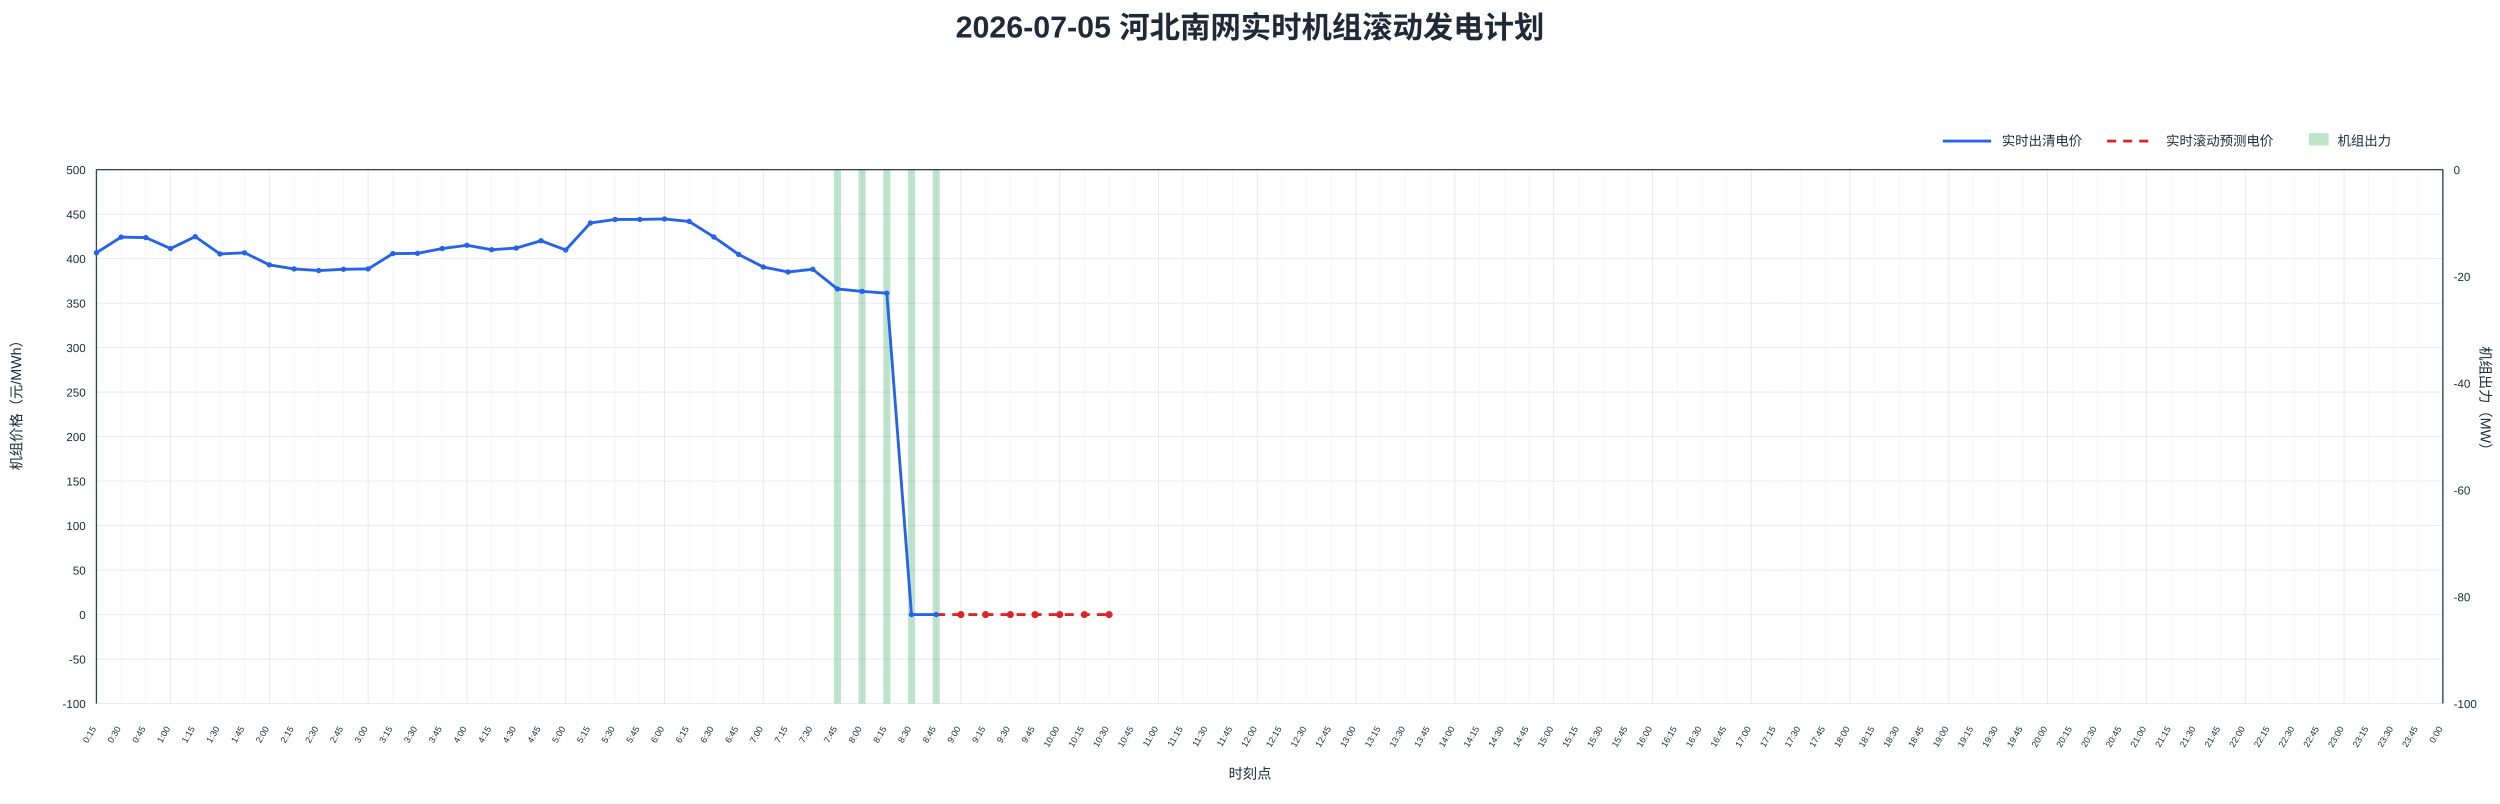
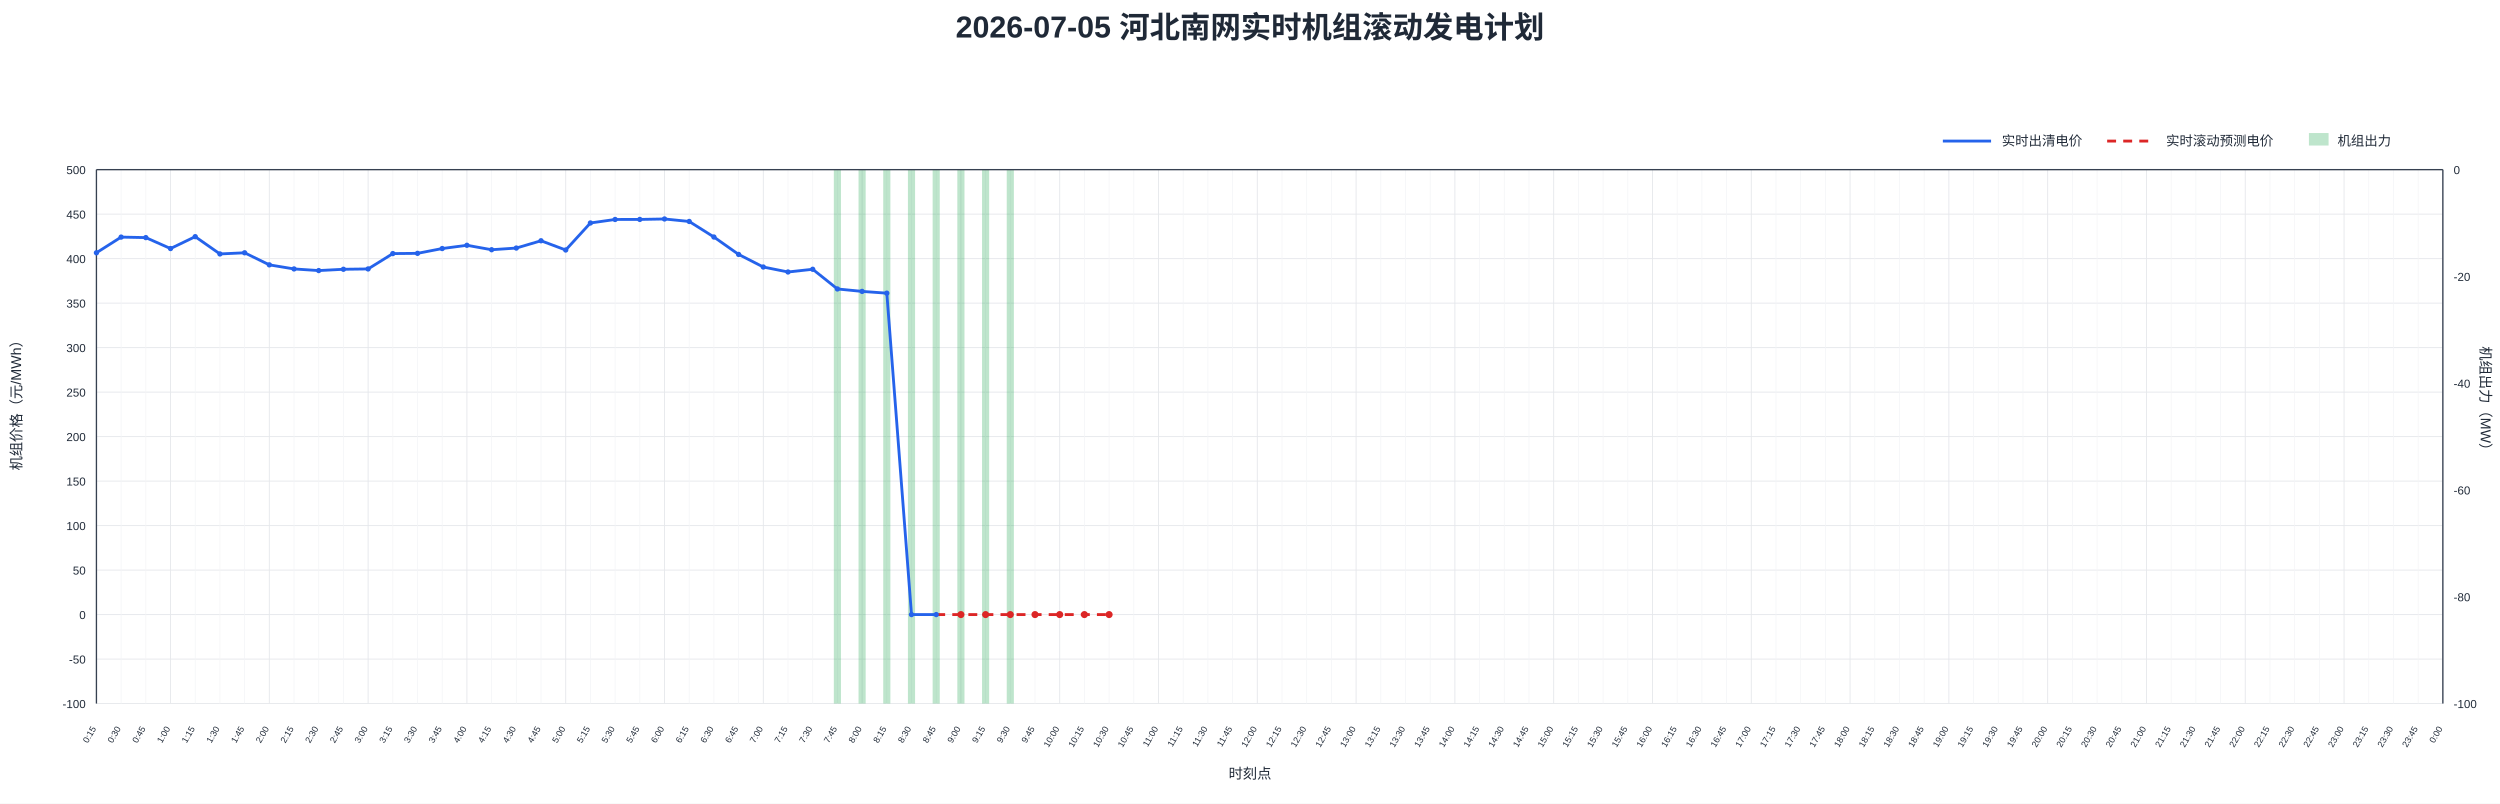
<svg xmlns="http://www.w3.org/2000/svg" width="2800" height="900" viewBox="0 0 2800 900" data-plot-left="108" data-plot-right="2736" data-plot-top="190" data-plot-bottom="788">
  <style>
text{font-family:'Microsoft YaHei','SimHei',Arial,sans-serif;fill:#1f2937}
.axis{stroke:#374151;stroke-width:1.5}
.grid{stroke:#e5e7eb;stroke-width:1}
.minor{stroke:#f3f4f6;stroke-width:0.8}
.actual{fill:none;stroke:#2563eb;stroke-width:3.2}
.forecast{fill:none;stroke:#dc2626;stroke-width:3.2;stroke-dasharray:10 8}
.bar{fill:#16a34a;fill-opacity:0.28}
.hover-zone{fill:#ffffff;fill-opacity:0;cursor:crosshair}
.hover-line{stroke:#111827;stroke-width:1.4;stroke-dasharray:6 5;opacity:0}
.tooltip{opacity:0;pointer-events:none}
.tooltip-bg{fill:#111827;fill-opacity:.72;stroke:#ffffff;stroke-width:1.2}
.tooltip text{fill:#ffffff;font-size:15px}
</style>
  <rect width="100%" height="100%" fill="#ffffff" />
  <text x="1400.0" y="42" text-anchor="middle" font-size="34" font-weight="700">2026-07-05 河北南网实时机组滚动发电计划</text>
  <text x="2748" y="793.00" text-anchor="start" font-size="13" fill="#166534">-100</text>
  <text x="2748" y="673.40" text-anchor="start" font-size="13" fill="#166534">-80</text>
  <text x="2748" y="553.80" text-anchor="start" font-size="13" fill="#166534">-60</text>
  <text x="2748" y="434.20" text-anchor="start" font-size="13" fill="#166534">-40</text>
  <text x="2748" y="314.60" text-anchor="start" font-size="13" fill="#166534">-20</text>
  <text x="2748" y="195.00" text-anchor="start" font-size="13" fill="#166534">0</text>
  <line class="grid" x1="108" y1="788.00" x2="2736" y2="788.00" />
  <text x="96" y="793.00" text-anchor="end" font-size="13">-100</text>
  <line class="grid" x1="108" y1="738.17" x2="2736" y2="738.17" />
  <text x="96" y="743.17" text-anchor="end" font-size="13">-50</text>
  <line class="grid" x1="108" y1="688.33" x2="2736" y2="688.33" />
  <text x="96" y="693.33" text-anchor="end" font-size="13">0</text>
  <line class="grid" x1="108" y1="638.50" x2="2736" y2="638.50" />
  <text x="96" y="643.50" text-anchor="end" font-size="13">50</text>
  <line class="grid" x1="108" y1="588.67" x2="2736" y2="588.67" />
  <text x="96" y="593.67" text-anchor="end" font-size="13">100</text>
  <line class="grid" x1="108" y1="538.83" x2="2736" y2="538.83" />
  <text x="96" y="543.83" text-anchor="end" font-size="13">150</text>
  <line class="grid" x1="108" y1="489.00" x2="2736" y2="489.00" />
  <text x="96" y="494.00" text-anchor="end" font-size="13">200</text>
  <line class="grid" x1="108" y1="439.17" x2="2736" y2="439.17" />
  <text x="96" y="444.17" text-anchor="end" font-size="13">250</text>
  <line class="grid" x1="108" y1="389.33" x2="2736" y2="389.33" />
  <text x="96" y="394.33" text-anchor="end" font-size="13">300</text>
  <line class="grid" x1="108" y1="339.50" x2="2736" y2="339.50" />
  <text x="96" y="344.50" text-anchor="end" font-size="13">350</text>
  <line class="grid" x1="108" y1="289.67" x2="2736" y2="289.67" />
  <text x="96" y="294.67" text-anchor="end" font-size="13">400</text>
  <line class="grid" x1="108" y1="239.83" x2="2736" y2="239.83" />
  <text x="96" y="244.83" text-anchor="end" font-size="13">450</text>
  <line class="grid" x1="108" y1="190.00" x2="2736" y2="190.00" />
  <text x="96" y="195.00" text-anchor="end" font-size="13">500</text>
  <line class="grid minor" x1="108.00" y1="190" x2="108.00" y2="788" />
  <text x="108.00" y="816" text-anchor="end" font-size="10" transform="rotate(-60 108.00 816)">0:15</text>
  <line class="grid minor" x1="135.66" y1="190" x2="135.66" y2="788" />
  <text x="135.66" y="816" text-anchor="end" font-size="10" transform="rotate(-60 135.66 816)">0:30</text>
  <line class="grid minor" x1="163.33" y1="190" x2="163.33" y2="788" />
  <text x="163.33" y="816" text-anchor="end" font-size="10" transform="rotate(-60 163.33 816)">0:45</text>
  <line class="grid" x1="190.99" y1="190" x2="190.99" y2="788" />
  <text x="190.99" y="816" text-anchor="end" font-size="10" transform="rotate(-60 190.99 816)">1:00</text>
  <line class="grid minor" x1="218.65" y1="190" x2="218.65" y2="788" />
  <text x="218.65" y="816" text-anchor="end" font-size="10" transform="rotate(-60 218.65 816)">1:15</text>
  <line class="grid minor" x1="246.32" y1="190" x2="246.32" y2="788" />
  <text x="246.32" y="816" text-anchor="end" font-size="10" transform="rotate(-60 246.32 816)">1:30</text>
  <line class="grid minor" x1="273.98" y1="190" x2="273.98" y2="788" />
  <text x="273.98" y="816" text-anchor="end" font-size="10" transform="rotate(-60 273.98 816)">1:45</text>
  <line class="grid" x1="301.64" y1="190" x2="301.64" y2="788" />
  <text x="301.64" y="816" text-anchor="end" font-size="10" transform="rotate(-60 301.64 816)">2:00</text>
  <line class="grid minor" x1="329.31" y1="190" x2="329.31" y2="788" />
  <text x="329.31" y="816" text-anchor="end" font-size="10" transform="rotate(-60 329.31 816)">2:15</text>
  <line class="grid minor" x1="356.97" y1="190" x2="356.97" y2="788" />
  <text x="356.97" y="816" text-anchor="end" font-size="10" transform="rotate(-60 356.97 816)">2:30</text>
  <line class="grid minor" x1="384.63" y1="190" x2="384.63" y2="788" />
  <text x="384.63" y="816" text-anchor="end" font-size="10" transform="rotate(-60 384.63 816)">2:45</text>
  <line class="grid" x1="412.29" y1="190" x2="412.29" y2="788" />
  <text x="412.29" y="816" text-anchor="end" font-size="10" transform="rotate(-60 412.29 816)">3:00</text>
  <line class="grid minor" x1="439.96" y1="190" x2="439.96" y2="788" />
  <text x="439.96" y="816" text-anchor="end" font-size="10" transform="rotate(-60 439.96 816)">3:15</text>
  <line class="grid minor" x1="467.62" y1="190" x2="467.62" y2="788" />
  <text x="467.62" y="816" text-anchor="end" font-size="10" transform="rotate(-60 467.62 816)">3:30</text>
  <line class="grid minor" x1="495.28" y1="190" x2="495.28" y2="788" />
  <text x="495.28" y="816" text-anchor="end" font-size="10" transform="rotate(-60 495.28 816)">3:45</text>
  <line class="grid" x1="522.95" y1="190" x2="522.95" y2="788" />
  <text x="522.95" y="816" text-anchor="end" font-size="10" transform="rotate(-60 522.95 816)">4:00</text>
  <line class="grid minor" x1="550.61" y1="190" x2="550.61" y2="788" />
  <text x="550.61" y="816" text-anchor="end" font-size="10" transform="rotate(-60 550.61 816)">4:15</text>
  <line class="grid minor" x1="578.27" y1="190" x2="578.27" y2="788" />
  <text x="578.27" y="816" text-anchor="end" font-size="10" transform="rotate(-60 578.27 816)">4:30</text>
  <line class="grid minor" x1="605.94" y1="190" x2="605.94" y2="788" />
  <text x="605.94" y="816" text-anchor="end" font-size="10" transform="rotate(-60 605.94 816)">4:45</text>
  <line class="grid" x1="633.60" y1="190" x2="633.60" y2="788" />
  <text x="633.60" y="816" text-anchor="end" font-size="10" transform="rotate(-60 633.60 816)">5:00</text>
  <line class="grid minor" x1="661.26" y1="190" x2="661.26" y2="788" />
  <text x="661.26" y="816" text-anchor="end" font-size="10" transform="rotate(-60 661.26 816)">5:15</text>
  <line class="grid minor" x1="688.93" y1="190" x2="688.93" y2="788" />
  <text x="688.93" y="816" text-anchor="end" font-size="10" transform="rotate(-60 688.93 816)">5:30</text>
  <line class="grid minor" x1="716.59" y1="190" x2="716.59" y2="788" />
  <text x="716.59" y="816" text-anchor="end" font-size="10" transform="rotate(-60 716.59 816)">5:45</text>
  <line class="grid" x1="744.25" y1="190" x2="744.25" y2="788" />
  <text x="744.25" y="816" text-anchor="end" font-size="10" transform="rotate(-60 744.25 816)">6:00</text>
  <line class="grid minor" x1="771.92" y1="190" x2="771.92" y2="788" />
  <text x="771.92" y="816" text-anchor="end" font-size="10" transform="rotate(-60 771.92 816)">6:15</text>
  <line class="grid minor" x1="799.58" y1="190" x2="799.58" y2="788" />
  <text x="799.58" y="816" text-anchor="end" font-size="10" transform="rotate(-60 799.58 816)">6:30</text>
  <line class="grid minor" x1="827.24" y1="190" x2="827.24" y2="788" />
  <text x="827.24" y="816" text-anchor="end" font-size="10" transform="rotate(-60 827.24 816)">6:45</text>
  <line class="grid" x1="854.91" y1="190" x2="854.91" y2="788" />
  <text x="854.91" y="816" text-anchor="end" font-size="10" transform="rotate(-60 854.91 816)">7:00</text>
  <line class="grid minor" x1="882.57" y1="190" x2="882.57" y2="788" />
  <text x="882.57" y="816" text-anchor="end" font-size="10" transform="rotate(-60 882.57 816)">7:15</text>
  <line class="grid minor" x1="910.23" y1="190" x2="910.23" y2="788" />
  <text x="910.23" y="816" text-anchor="end" font-size="10" transform="rotate(-60 910.23 816)">7:30</text>
  <line class="grid minor" x1="937.89" y1="190" x2="937.89" y2="788" />
  <text x="937.89" y="816" text-anchor="end" font-size="10" transform="rotate(-60 937.89 816)">7:45</text>
  <line class="grid" x1="965.56" y1="190" x2="965.56" y2="788" />
  <text x="965.56" y="816" text-anchor="end" font-size="10" transform="rotate(-60 965.56 816)">8:00</text>
  <line class="grid minor" x1="993.22" y1="190" x2="993.22" y2="788" />
  <text x="993.22" y="816" text-anchor="end" font-size="10" transform="rotate(-60 993.22 816)">8:15</text>
  <line class="grid minor" x1="1020.88" y1="190" x2="1020.88" y2="788" />
  <text x="1020.88" y="816" text-anchor="end" font-size="10" transform="rotate(-60 1020.88 816)">8:30</text>
  <line class="grid minor" x1="1048.55" y1="190" x2="1048.55" y2="788" />
  <text x="1048.55" y="816" text-anchor="end" font-size="10" transform="rotate(-60 1048.55 816)">8:45</text>
  <line class="grid" x1="1076.21" y1="190" x2="1076.21" y2="788" />
  <text x="1076.21" y="816" text-anchor="end" font-size="10" transform="rotate(-60 1076.21 816)">9:00</text>
  <line class="grid minor" x1="1103.87" y1="190" x2="1103.87" y2="788" />
  <text x="1103.87" y="816" text-anchor="end" font-size="10" transform="rotate(-60 1103.87 816)">9:15</text>
  <line class="grid minor" x1="1131.54" y1="190" x2="1131.54" y2="788" />
  <text x="1131.54" y="816" text-anchor="end" font-size="10" transform="rotate(-60 1131.54 816)">9:30</text>
  <line class="grid minor" x1="1159.20" y1="190" x2="1159.20" y2="788" />
  <text x="1159.20" y="816" text-anchor="end" font-size="10" transform="rotate(-60 1159.20 816)">9:45</text>
  <line class="grid" x1="1186.86" y1="190" x2="1186.86" y2="788" />
  <text x="1186.86" y="816" text-anchor="end" font-size="10" transform="rotate(-60 1186.86 816)">10:00</text>
  <line class="grid minor" x1="1214.53" y1="190" x2="1214.53" y2="788" />
  <text x="1214.53" y="816" text-anchor="end" font-size="10" transform="rotate(-60 1214.53 816)">10:15</text>
  <line class="grid minor" x1="1242.19" y1="190" x2="1242.19" y2="788" />
  <text x="1242.19" y="816" text-anchor="end" font-size="10" transform="rotate(-60 1242.19 816)">10:30</text>
  <line class="grid minor" x1="1269.85" y1="190" x2="1269.85" y2="788" />
  <text x="1269.85" y="816" text-anchor="end" font-size="10" transform="rotate(-60 1269.85 816)">10:45</text>
  <line class="grid" x1="1297.52" y1="190" x2="1297.52" y2="788" />
  <text x="1297.52" y="816" text-anchor="end" font-size="10" transform="rotate(-60 1297.52 816)">11:00</text>
  <line class="grid minor" x1="1325.18" y1="190" x2="1325.18" y2="788" />
  <text x="1325.18" y="816" text-anchor="end" font-size="10" transform="rotate(-60 1325.18 816)">11:15</text>
  <line class="grid minor" x1="1352.84" y1="190" x2="1352.84" y2="788" />
  <text x="1352.84" y="816" text-anchor="end" font-size="10" transform="rotate(-60 1352.84 816)">11:30</text>
  <line class="grid minor" x1="1380.51" y1="190" x2="1380.51" y2="788" />
  <text x="1380.51" y="816" text-anchor="end" font-size="10" transform="rotate(-60 1380.51 816)">11:45</text>
  <line class="grid" x1="1408.17" y1="190" x2="1408.17" y2="788" />
  <text x="1408.17" y="816" text-anchor="end" font-size="10" transform="rotate(-60 1408.17 816)">12:00</text>
  <line class="grid minor" x1="1435.83" y1="190" x2="1435.83" y2="788" />
  <text x="1435.83" y="816" text-anchor="end" font-size="10" transform="rotate(-60 1435.83 816)">12:15</text>
  <line class="grid minor" x1="1463.49" y1="190" x2="1463.49" y2="788" />
  <text x="1463.49" y="816" text-anchor="end" font-size="10" transform="rotate(-60 1463.49 816)">12:30</text>
  <line class="grid minor" x1="1491.16" y1="190" x2="1491.16" y2="788" />
  <text x="1491.16" y="816" text-anchor="end" font-size="10" transform="rotate(-60 1491.16 816)">12:45</text>
  <line class="grid" x1="1518.82" y1="190" x2="1518.82" y2="788" />
  <text x="1518.82" y="816" text-anchor="end" font-size="10" transform="rotate(-60 1518.82 816)">13:00</text>
  <line class="grid minor" x1="1546.48" y1="190" x2="1546.48" y2="788" />
  <text x="1546.48" y="816" text-anchor="end" font-size="10" transform="rotate(-60 1546.48 816)">13:15</text>
  <line class="grid minor" x1="1574.15" y1="190" x2="1574.15" y2="788" />
  <text x="1574.15" y="816" text-anchor="end" font-size="10" transform="rotate(-60 1574.15 816)">13:30</text>
  <line class="grid minor" x1="1601.81" y1="190" x2="1601.81" y2="788" />
  <text x="1601.81" y="816" text-anchor="end" font-size="10" transform="rotate(-60 1601.81 816)">13:45</text>
  <line class="grid" x1="1629.47" y1="190" x2="1629.47" y2="788" />
  <text x="1629.47" y="816" text-anchor="end" font-size="10" transform="rotate(-60 1629.47 816)">14:00</text>
  <line class="grid minor" x1="1657.14" y1="190" x2="1657.14" y2="788" />
  <text x="1657.14" y="816" text-anchor="end" font-size="10" transform="rotate(-60 1657.14 816)">14:15</text>
  <line class="grid minor" x1="1684.80" y1="190" x2="1684.80" y2="788" />
  <text x="1684.80" y="816" text-anchor="end" font-size="10" transform="rotate(-60 1684.80 816)">14:30</text>
  <line class="grid minor" x1="1712.46" y1="190" x2="1712.46" y2="788" />
  <text x="1712.46" y="816" text-anchor="end" font-size="10" transform="rotate(-60 1712.46 816)">14:45</text>
  <line class="grid" x1="1740.13" y1="190" x2="1740.13" y2="788" />
  <text x="1740.13" y="816" text-anchor="end" font-size="10" transform="rotate(-60 1740.13 816)">15:00</text>
  <line class="grid minor" x1="1767.79" y1="190" x2="1767.79" y2="788" />
  <text x="1767.79" y="816" text-anchor="end" font-size="10" transform="rotate(-60 1767.79 816)">15:15</text>
  <line class="grid minor" x1="1795.45" y1="190" x2="1795.45" y2="788" />
  <text x="1795.45" y="816" text-anchor="end" font-size="10" transform="rotate(-60 1795.45 816)">15:30</text>
  <line class="grid minor" x1="1823.12" y1="190" x2="1823.12" y2="788" />
  <text x="1823.12" y="816" text-anchor="end" font-size="10" transform="rotate(-60 1823.12 816)">15:45</text>
  <line class="grid" x1="1850.78" y1="190" x2="1850.78" y2="788" />
  <text x="1850.78" y="816" text-anchor="end" font-size="10" transform="rotate(-60 1850.78 816)">16:00</text>
  <line class="grid minor" x1="1878.44" y1="190" x2="1878.44" y2="788" />
  <text x="1878.44" y="816" text-anchor="end" font-size="10" transform="rotate(-60 1878.44 816)">16:15</text>
  <line class="grid minor" x1="1906.11" y1="190" x2="1906.11" y2="788" />
  <text x="1906.11" y="816" text-anchor="end" font-size="10" transform="rotate(-60 1906.11 816)">16:30</text>
  <line class="grid minor" x1="1933.77" y1="190" x2="1933.77" y2="788" />
  <text x="1933.77" y="816" text-anchor="end" font-size="10" transform="rotate(-60 1933.77 816)">16:45</text>
  <line class="grid" x1="1961.43" y1="190" x2="1961.43" y2="788" />
  <text x="1961.43" y="816" text-anchor="end" font-size="10" transform="rotate(-60 1961.43 816)">17:00</text>
  <line class="grid minor" x1="1989.09" y1="190" x2="1989.09" y2="788" />
  <text x="1989.09" y="816" text-anchor="end" font-size="10" transform="rotate(-60 1989.09 816)">17:15</text>
  <line class="grid minor" x1="2016.76" y1="190" x2="2016.76" y2="788" />
  <text x="2016.76" y="816" text-anchor="end" font-size="10" transform="rotate(-60 2016.76 816)">17:30</text>
  <line class="grid minor" x1="2044.42" y1="190" x2="2044.42" y2="788" />
  <text x="2044.42" y="816" text-anchor="end" font-size="10" transform="rotate(-60 2044.42 816)">17:45</text>
  <line class="grid" x1="2072.08" y1="190" x2="2072.08" y2="788" />
  <text x="2072.08" y="816" text-anchor="end" font-size="10" transform="rotate(-60 2072.08 816)">18:00</text>
  <line class="grid minor" x1="2099.75" y1="190" x2="2099.75" y2="788" />
  <text x="2099.75" y="816" text-anchor="end" font-size="10" transform="rotate(-60 2099.75 816)">18:15</text>
  <line class="grid minor" x1="2127.41" y1="190" x2="2127.41" y2="788" />
  <text x="2127.41" y="816" text-anchor="end" font-size="10" transform="rotate(-60 2127.41 816)">18:30</text>
  <line class="grid minor" x1="2155.07" y1="190" x2="2155.07" y2="788" />
  <text x="2155.07" y="816" text-anchor="end" font-size="10" transform="rotate(-60 2155.07 816)">18:45</text>
  <line class="grid" x1="2182.74" y1="190" x2="2182.74" y2="788" />
  <text x="2182.74" y="816" text-anchor="end" font-size="10" transform="rotate(-60 2182.74 816)">19:00</text>
  <line class="grid minor" x1="2210.40" y1="190" x2="2210.40" y2="788" />
  <text x="2210.40" y="816" text-anchor="end" font-size="10" transform="rotate(-60 2210.40 816)">19:15</text>
  <line class="grid minor" x1="2238.06" y1="190" x2="2238.06" y2="788" />
  <text x="2238.06" y="816" text-anchor="end" font-size="10" transform="rotate(-60 2238.06 816)">19:30</text>
  <line class="grid minor" x1="2265.73" y1="190" x2="2265.73" y2="788" />
  <text x="2265.73" y="816" text-anchor="end" font-size="10" transform="rotate(-60 2265.73 816)">19:45</text>
  <line class="grid" x1="2293.39" y1="190" x2="2293.39" y2="788" />
  <text x="2293.39" y="816" text-anchor="end" font-size="10" transform="rotate(-60 2293.39 816)">20:00</text>
  <line class="grid minor" x1="2321.05" y1="190" x2="2321.05" y2="788" />
  <text x="2321.05" y="816" text-anchor="end" font-size="10" transform="rotate(-60 2321.05 816)">20:15</text>
  <line class="grid minor" x1="2348.72" y1="190" x2="2348.72" y2="788" />
  <text x="2348.72" y="816" text-anchor="end" font-size="10" transform="rotate(-60 2348.72 816)">20:30</text>
  <line class="grid minor" x1="2376.38" y1="190" x2="2376.38" y2="788" />
  <text x="2376.38" y="816" text-anchor="end" font-size="10" transform="rotate(-60 2376.38 816)">20:45</text>
  <line class="grid" x1="2404.04" y1="190" x2="2404.04" y2="788" />
  <text x="2404.04" y="816" text-anchor="end" font-size="10" transform="rotate(-60 2404.04 816)">21:00</text>
  <line class="grid minor" x1="2431.71" y1="190" x2="2431.71" y2="788" />
  <text x="2431.71" y="816" text-anchor="end" font-size="10" transform="rotate(-60 2431.71 816)">21:15</text>
  <line class="grid minor" x1="2459.37" y1="190" x2="2459.37" y2="788" />
  <text x="2459.37" y="816" text-anchor="end" font-size="10" transform="rotate(-60 2459.37 816)">21:30</text>
  <line class="grid minor" x1="2487.03" y1="190" x2="2487.03" y2="788" />
  <text x="2487.03" y="816" text-anchor="end" font-size="10" transform="rotate(-60 2487.03 816)">21:45</text>
  <line class="grid" x1="2514.69" y1="190" x2="2514.69" y2="788" />
  <text x="2514.69" y="816" text-anchor="end" font-size="10" transform="rotate(-60 2514.69 816)">22:00</text>
  <line class="grid minor" x1="2542.36" y1="190" x2="2542.36" y2="788" />
  <text x="2542.36" y="816" text-anchor="end" font-size="10" transform="rotate(-60 2542.36 816)">22:15</text>
  <line class="grid minor" x1="2570.02" y1="190" x2="2570.02" y2="788" />
  <text x="2570.02" y="816" text-anchor="end" font-size="10" transform="rotate(-60 2570.02 816)">22:30</text>
  <line class="grid minor" x1="2597.68" y1="190" x2="2597.68" y2="788" />
  <text x="2597.68" y="816" text-anchor="end" font-size="10" transform="rotate(-60 2597.68 816)">22:45</text>
  <line class="grid" x1="2625.35" y1="190" x2="2625.35" y2="788" />
  <text x="2625.35" y="816" text-anchor="end" font-size="10" transform="rotate(-60 2625.35 816)">23:00</text>
  <line class="grid minor" x1="2653.01" y1="190" x2="2653.01" y2="788" />
  <text x="2653.01" y="816" text-anchor="end" font-size="10" transform="rotate(-60 2653.01 816)">23:15</text>
  <line class="grid minor" x1="2680.67" y1="190" x2="2680.67" y2="788" />
  <text x="2680.67" y="816" text-anchor="end" font-size="10" transform="rotate(-60 2680.67 816)">23:30</text>
  <line class="grid minor" x1="2708.34" y1="190" x2="2708.34" y2="788" />
  <text x="2708.34" y="816" text-anchor="end" font-size="10" transform="rotate(-60 2708.34 816)">23:45</text>
  <line class="grid" x1="2736.00" y1="190" x2="2736.00" y2="788" />
  <text x="2736.00" y="816" text-anchor="end" font-size="10" transform="rotate(-60 2736.00 816)">0:00</text>
  <rect class="bar" x="104.00" y="190.00" width="8" height="0.00" />
  <rect class="bar" x="131.66" y="190.00" width="8" height="0.00" />
  <rect class="bar" x="159.33" y="190.00" width="8" height="0.00" />
  <rect class="bar" x="186.99" y="190.00" width="8" height="0.00" />
  <rect class="bar" x="214.65" y="190.00" width="8" height="0.00" />
  <rect class="bar" x="242.32" y="190.00" width="8" height="0.00" />
  <rect class="bar" x="269.98" y="190.00" width="8" height="0.00" />
  <rect class="bar" x="297.64" y="190.00" width="8" height="0.00" />
  <rect class="bar" x="325.31" y="190.00" width="8" height="0.00" />
  <rect class="bar" x="352.97" y="190.00" width="8" height="0.00" />
  <rect class="bar" x="380.63" y="190.00" width="8" height="0.00" />
  <rect class="bar" x="408.29" y="190.00" width="8" height="0.00" />
  <rect class="bar" x="435.96" y="190.00" width="8" height="0.00" />
  <rect class="bar" x="463.62" y="190.00" width="8" height="0.00" />
  <rect class="bar" x="491.28" y="190.00" width="8" height="0.00" />
  <rect class="bar" x="518.95" y="190.00" width="8" height="0.00" />
  <rect class="bar" x="546.61" y="190.00" width="8" height="0.00" />
  <rect class="bar" x="574.27" y="190.00" width="8" height="0.00" />
  <rect class="bar" x="601.94" y="190.00" width="8" height="0.00" />
  <rect class="bar" x="629.60" y="190.00" width="8" height="0.00" />
  <rect class="bar" x="657.26" y="190.00" width="8" height="0.00" />
  <rect class="bar" x="684.93" y="190.00" width="8" height="0.00" />
  <rect class="bar" x="712.59" y="190.00" width="8" height="0.00" />
  <rect class="bar" x="740.25" y="190.00" width="8" height="0.00" />
  <rect class="bar" x="767.92" y="190.00" width="8" height="0.00" />
  <rect class="bar" x="795.58" y="190.00" width="8" height="0.00" />
  <rect class="bar" x="823.24" y="190.00" width="8" height="0.00" />
  <rect class="bar" x="850.91" y="190.00" width="8" height="0.00" />
  <rect class="bar" x="878.57" y="190.00" width="8" height="0.00" />
  <rect class="bar" x="906.23" y="190.00" width="8" height="0.00" />
  <rect class="bar" x="933.89" y="190.00" width="8" height="598.00" />
  <rect class="bar" x="961.56" y="190.00" width="8" height="598.00" />
  <rect class="bar" x="989.22" y="190.00" width="8" height="598.00" />
  <rect class="bar" x="1016.88" y="190.00" width="8" height="598.00" />
  <rect class="bar" x="1044.55" y="190.00" width="8" height="598.00" />
+   <rect class="bar" x="1072.21" y="190.00" width="8" height="598.00" />
+   <rect class="bar" x="1099.87" y="190.00" width="8" height="598.00" />
+   <rect class="bar" x="1127.54" y="190.00" width="8" height="598.00" />
+   <rect class="bar" x="1155.20" y="190.00" width="8" height="0.00" />
+   <rect class="bar" x="1182.86" y="190.00" width="8" height="0.00" />
+   <rect class="bar" x="1210.53" y="190.00" width="8" height="0.00" />
+   <rect class="bar" x="1238.19" y="190.00" width="8" height="0.00" />
  <line class="axis" x1="108" y1="190.00" x2="2736" y2="190.00" />
  <line class="axis" x1="108" y1="190" x2="108" y2="788" />
  <line class="axis" x1="2736" y1="190" x2="2736" y2="788" />
  <text x="1400.0" y="872" text-anchor="middle" font-size="16">时刻点</text>
  <text x="24" y="450.0" text-anchor="middle" font-size="16" transform="rotate(-90 24 450.0)">机组价格（元/MWh）</text>
  <text x="2778" y="450.0" text-anchor="middle" font-size="16" fill="#166534" transform="rotate(90 2778 450.0)">机组出力（MW）</text>
  <polyline class="actual" points="108.00,283.12 135.66,265.55 163.33,266.12 190.99,278.37 218.65,265.06 246.32,284.42 273.98,283.12 301.64,296.64 329.31,301.21 356.97,303.04 384.63,301.59 412.29,301.21 439.96,284.02 467.62,283.75 495.28,278.37 522.95,274.72 550.61,279.70 578.27,277.82 605.94,269.65 633.60,280.00 661.26,249.73 688.93,245.81 716.59,245.76 744.25,245.25 771.92,248.04 799.58,265.46 827.24,284.95 854.91,299.06 882.57,304.62 910.23,301.59 937.89,323.63 965.56,326.38 993.22,328.35 1020.88,688.33 1048.55,688.33" />
  <polyline class="forecast" points="1048.55,688.33 1076.21,688.33 1103.87,688.33 1131.54,688.33 1159.20,688.33 1186.86,688.33 1214.53,688.33 1242.19,688.33" />
  <circle cx="108.00" cy="283.12" r="3" fill="#2563eb" />
  <circle cx="135.66" cy="265.55" r="3" fill="#2563eb" />
  <circle cx="163.33" cy="266.12" r="3" fill="#2563eb" />
  <circle cx="190.99" cy="278.37" r="3" fill="#2563eb" />
  <circle cx="218.65" cy="265.06" r="3" fill="#2563eb" />
  <circle cx="246.32" cy="284.42" r="3" fill="#2563eb" />
  <circle cx="273.98" cy="283.12" r="3" fill="#2563eb" />
  <circle cx="301.64" cy="296.64" r="3" fill="#2563eb" />
  <circle cx="329.31" cy="301.21" r="3" fill="#2563eb" />
  <circle cx="356.97" cy="303.04" r="3" fill="#2563eb" />
  <circle cx="384.63" cy="301.59" r="3" fill="#2563eb" />
  <circle cx="412.29" cy="301.21" r="3" fill="#2563eb" />
  <circle cx="439.96" cy="284.02" r="3" fill="#2563eb" />
  <circle cx="467.62" cy="283.75" r="3" fill="#2563eb" />
  <circle cx="495.28" cy="278.37" r="3" fill="#2563eb" />
  <circle cx="522.95" cy="274.72" r="3" fill="#2563eb" />
  <circle cx="550.61" cy="279.70" r="3" fill="#2563eb" />
  <circle cx="578.27" cy="277.82" r="3" fill="#2563eb" />
  <circle cx="605.94" cy="269.65" r="3" fill="#2563eb" />
  <circle cx="633.60" cy="280.00" r="3" fill="#2563eb" />
  <circle cx="661.26" cy="249.73" r="3" fill="#2563eb" />
  <circle cx="688.93" cy="245.81" r="3" fill="#2563eb" />
  <circle cx="716.59" cy="245.76" r="3" fill="#2563eb" />
  <circle cx="744.25" cy="245.25" r="3" fill="#2563eb" />
  <circle cx="771.92" cy="248.04" r="3" fill="#2563eb" />
  <circle cx="799.58" cy="265.46" r="3" fill="#2563eb" />
  <circle cx="827.24" cy="284.95" r="3" fill="#2563eb" />
  <circle cx="854.91" cy="299.06" r="3" fill="#2563eb" />
  <circle cx="882.57" cy="304.62" r="3" fill="#2563eb" />
  <circle cx="910.23" cy="301.59" r="3" fill="#2563eb" />
  <circle cx="937.89" cy="323.63" r="3" fill="#2563eb" />
  <circle cx="965.56" cy="326.38" r="3" fill="#2563eb" />
  <circle cx="993.22" cy="328.35" r="3" fill="#2563eb" />
  <circle cx="1020.88" cy="688.33" r="3" fill="#2563eb" />
  <circle cx="1048.55" cy="688.33" r="3" fill="#2563eb" />
  <circle cx="1076.21" cy="688.33" r="4" fill="#dc2626" />
  <circle cx="1103.87" cy="688.33" r="4" fill="#dc2626" />
  <circle cx="1131.54" cy="688.33" r="4" fill="#dc2626" />
  <circle cx="1159.20" cy="688.33" r="4" fill="#dc2626" />
  <circle cx="1186.86" cy="688.33" r="4" fill="#dc2626" />
  <circle cx="1214.53" cy="688.33" r="4" fill="#dc2626" />
  <circle cx="1242.19" cy="688.33" r="4" fill="#dc2626" />
  <line x1="2176" y1="158" x2="2230" y2="158" class="actual" />
  <text x="2242" y="163" font-size="15">实时出清电价</text>
  <line x1="2360" y1="158" x2="2414" y2="158" class="forecast" />
  <text x="2426" y="163" font-size="15">实时滚动预测电价</text>
  <rect class="bar" x="2586" y="149" width="22" height="14" />
  <text x="2618" y="163" font-size="15">机组出力</text>
  <line id="hover-line" class="hover-line" x1="108" y1="190" x2="108" y2="788" />
  <g id="tooltip" class="tooltip">
    <rect class="tooltip-bg" x="0" y="0" width="220" height="122" rx="8" />
    <text id="tip-time" x="14" y="30" />
    <text id="tip-output" x="14" y="57" />
    <text id="tip-price" x="14" y="84" />
    <text id="tip-forecast" x="14" y="111" />
  </g>
  <rect class="hover-zone" x="108.00" y="190" width="13.83" height="598" data-x="108.00" data-time="0:15" data-output="0 MW" data-actual-price="406.57 元/MWh" data-forecast-price="--" data-curve-y="283.12" />
  <rect class="hover-zone" x="121.83" y="190" width="27.66" height="598" data-x="135.66" data-time="0:30" data-output="0 MW" data-actual-price="424.20 元/MWh" data-forecast-price="--" data-curve-y="265.55" />
  <rect class="hover-zone" x="149.49" y="190" width="27.66" height="598" data-x="163.33" data-time="0:45" data-output="0 MW" data-actual-price="423.63 元/MWh" data-forecast-price="--" data-curve-y="266.12" />
  <rect class="hover-zone" x="177.16" y="190" width="27.66" height="598" data-x="190.99" data-time="1:00" data-output="0 MW" data-actual-price="411.33 元/MWh" data-forecast-price="--" data-curve-y="278.37" />
  <rect class="hover-zone" x="204.82" y="190" width="27.66" height="598" data-x="218.65" data-time="1:15" data-output="0 MW" data-actual-price="424.69 元/MWh" data-forecast-price="--" data-curve-y="265.06" />
  <rect class="hover-zone" x="232.48" y="190" width="27.66" height="598" data-x="246.32" data-time="1:30" data-output="0 MW" data-actual-price="405.26 元/MWh" data-forecast-price="--" data-curve-y="284.42" />
  <rect class="hover-zone" x="260.15" y="190" width="27.66" height="598" data-x="273.98" data-time="1:45" data-output="0 MW" data-actual-price="406.57 元/MWh" data-forecast-price="--" data-curve-y="283.12" />
  <rect class="hover-zone" x="287.81" y="190" width="27.66" height="598" data-x="301.64" data-time="2:00" data-output="0 MW" data-actual-price="393.00 元/MWh" data-forecast-price="--" data-curve-y="296.64" />
  <rect class="hover-zone" x="315.47" y="190" width="27.66" height="598" data-x="329.31" data-time="2:15" data-output="0 MW" data-actual-price="388.42 元/MWh" data-forecast-price="--" data-curve-y="301.21" />
  <rect class="hover-zone" x="343.14" y="190" width="27.66" height="598" data-x="356.97" data-time="2:30" data-output="0 MW" data-actual-price="386.58 元/MWh" data-forecast-price="--" data-curve-y="303.04" />
  <rect class="hover-zone" x="370.80" y="190" width="27.66" height="598" data-x="384.63" data-time="2:45" data-output="0 MW" data-actual-price="388.04 元/MWh" data-forecast-price="--" data-curve-y="301.59" />
  <rect class="hover-zone" x="398.46" y="190" width="27.66" height="598" data-x="412.29" data-time="3:00" data-output="0 MW" data-actual-price="388.42 元/MWh" data-forecast-price="--" data-curve-y="301.21" />
  <rect class="hover-zone" x="426.13" y="190" width="27.66" height="598" data-x="439.96" data-time="3:15" data-output="0 MW" data-actual-price="405.67 元/MWh" data-forecast-price="--" data-curve-y="284.02" />
  <rect class="hover-zone" x="453.79" y="190" width="27.66" height="598" data-x="467.62" data-time="3:30" data-output="0 MW" data-actual-price="405.94 元/MWh" data-forecast-price="--" data-curve-y="283.75" />
  <rect class="hover-zone" x="481.45" y="190" width="27.66" height="598" data-x="495.28" data-time="3:45" data-output="0 MW" data-actual-price="411.33 元/MWh" data-forecast-price="--" data-curve-y="278.37" />
  <rect class="hover-zone" x="509.12" y="190" width="27.66" height="598" data-x="522.95" data-time="4:00" data-output="0 MW" data-actual-price="415.00 元/MWh" data-forecast-price="--" data-curve-y="274.72" />
  <rect class="hover-zone" x="536.78" y="190" width="27.66" height="598" data-x="550.61" data-time="4:15" data-output="0 MW" data-actual-price="410.00 元/MWh" data-forecast-price="--" data-curve-y="279.70" />
  <rect class="hover-zone" x="564.44" y="190" width="27.66" height="598" data-x="578.27" data-time="4:30" data-output="0 MW" data-actual-price="411.89 元/MWh" data-forecast-price="--" data-curve-y="277.82" />
  <rect class="hover-zone" x="592.11" y="190" width="27.66" height="598" data-x="605.94" data-time="4:45" data-output="0 MW" data-actual-price="420.08 元/MWh" data-forecast-price="--" data-curve-y="269.65" />
  <rect class="hover-zone" x="619.77" y="190" width="27.66" height="598" data-x="633.60" data-time="5:00" data-output="0 MW" data-actual-price="409.70 元/MWh" data-forecast-price="--" data-curve-y="280.00" />
  <rect class="hover-zone" x="647.43" y="190" width="27.66" height="598" data-x="661.26" data-time="5:15" data-output="0 MW" data-actual-price="440.07 元/MWh" data-forecast-price="--" data-curve-y="249.73" />
  <rect class="hover-zone" x="675.09" y="190" width="27.66" height="598" data-x="688.93" data-time="5:30" data-output="0 MW" data-actual-price="444.00 元/MWh" data-forecast-price="--" data-curve-y="245.81" />
  <rect class="hover-zone" x="702.76" y="190" width="27.66" height="598" data-x="716.59" data-time="5:45" data-output="0 MW" data-actual-price="444.05 元/MWh" data-forecast-price="--" data-curve-y="245.76" />
  <rect class="hover-zone" x="730.42" y="190" width="27.66" height="598" data-x="744.25" data-time="6:00" data-output="0 MW" data-actual-price="444.57 元/MWh" data-forecast-price="--" data-curve-y="245.25" />
  <rect class="hover-zone" x="758.08" y="190" width="27.66" height="598" data-x="771.92" data-time="6:15" data-output="0 MW" data-actual-price="441.77 元/MWh" data-forecast-price="--" data-curve-y="248.04" />
  <rect class="hover-zone" x="785.75" y="190" width="27.66" height="598" data-x="799.58" data-time="6:30" data-output="0 MW" data-actual-price="424.29 元/MWh" data-forecast-price="--" data-curve-y="265.46" />
  <rect class="hover-zone" x="813.41" y="190" width="27.66" height="598" data-x="827.24" data-time="6:45" data-output="0 MW" data-actual-price="404.73 元/MWh" data-forecast-price="--" data-curve-y="284.95" />
  <rect class="hover-zone" x="841.07" y="190" width="27.66" height="598" data-x="854.91" data-time="7:00" data-output="0 MW" data-actual-price="390.58 元/MWh" data-forecast-price="--" data-curve-y="299.06" />
  <rect class="hover-zone" x="868.74" y="190" width="27.66" height="598" data-x="882.57" data-time="7:15" data-output="0 MW" data-actual-price="385.00 元/MWh" data-forecast-price="--" data-curve-y="304.62" />
  <rect class="hover-zone" x="896.40" y="190" width="27.66" height="598" data-x="910.23" data-time="7:30" data-output="0 MW" data-actual-price="388.04 元/MWh" data-forecast-price="--" data-curve-y="301.59" />
  <rect class="hover-zone" x="924.06" y="190" width="27.66" height="598" data-x="937.89" data-time="7:45" data-output="-100 MW" data-actual-price="365.92 元/MWh" data-forecast-price="--" data-curve-y="323.63" />
  <rect class="hover-zone" x="951.73" y="190" width="27.66" height="598" data-x="965.56" data-time="8:00" data-output="-100 MW" data-actual-price="363.16 元/MWh" data-forecast-price="--" data-curve-y="326.38" />
  <rect class="hover-zone" x="979.39" y="190" width="27.66" height="598" data-x="993.22" data-time="8:15" data-output="-100 MW" data-actual-price="361.19 元/MWh" data-forecast-price="--" data-curve-y="328.35" />
  <rect class="hover-zone" x="1007.05" y="190" width="27.66" height="598" data-x="1020.88" data-time="8:30" data-output="-100 MW" data-actual-price="0.00 元/MWh" data-forecast-price="--" data-curve-y="688.33" />
  <rect class="hover-zone" x="1034.72" y="190" width="27.66" height="598" data-x="1048.55" data-time="8:45" data-output="-100 MW" data-actual-price="0.00 元/MWh" data-forecast-price="--" data-curve-y="688.33" />
-   <rect class="hover-zone" x="1062.38" y="190" width="27.66" height="598" data-x="1076.21" data-time="9:00" data-output="--" data-actual-price="--" data-forecast-price="0.00 元/MWh" data-curve-y="688.33" />
-   <rect class="hover-zone" x="1090.04" y="190" width="27.66" height="598" data-x="1103.87" data-time="9:15" data-output="--" data-actual-price="--" data-forecast-price="0.00 元/MWh" data-curve-y="688.33" />
-   <rect class="hover-zone" x="1117.71" y="190" width="27.66" height="598" data-x="1131.54" data-time="9:30" data-output="--" data-actual-price="--" data-forecast-price="0.00 元/MWh" data-curve-y="688.33" />
-   <rect class="hover-zone" x="1145.37" y="190" width="27.66" height="598" data-x="1159.20" data-time="9:45" data-output="--" data-actual-price="--" data-forecast-price="0.00 元/MWh" data-curve-y="688.33" />
-   <rect class="hover-zone" x="1173.03" y="190" width="27.66" height="598" data-x="1186.86" data-time="10:00" data-output="--" data-actual-price="--" data-forecast-price="0.00 元/MWh" data-curve-y="688.33" />
-   <rect class="hover-zone" x="1200.69" y="190" width="27.66" height="598" data-x="1214.53" data-time="10:15" data-output="--" data-actual-price="--" data-forecast-price="0.00 元/MWh" data-curve-y="688.33" />
-   <rect class="hover-zone" x="1228.36" y="190" width="27.66" height="598" data-x="1242.19" data-time="10:30" data-output="--" data-actual-price="--" data-forecast-price="0.00 元/MWh" data-curve-y="688.33" />
+   <rect class="hover-zone" x="1062.38" y="190" width="27.66" height="598" data-x="1076.21" data-time="9:00" data-output="-100 MW" data-actual-price="--" data-forecast-price="0.00 元/MWh" data-curve-y="688.33" />
+   <rect class="hover-zone" x="1090.04" y="190" width="27.66" height="598" data-x="1103.87" data-time="9:15" data-output="-100 MW" data-actual-price="--" data-forecast-price="0.00 元/MWh" data-curve-y="688.33" />
+   <rect class="hover-zone" x="1117.71" y="190" width="27.66" height="598" data-x="1131.54" data-time="9:30" data-output="-100 MW" data-actual-price="--" data-forecast-price="0.00 元/MWh" data-curve-y="688.33" />
+   <rect class="hover-zone" x="1145.37" y="190" width="27.66" height="598" data-x="1159.20" data-time="9:45" data-output="0 MW" data-actual-price="--" data-forecast-price="0.00 元/MWh" data-curve-y="688.33" />
+   <rect class="hover-zone" x="1173.03" y="190" width="27.66" height="598" data-x="1186.86" data-time="10:00" data-output="0 MW" data-actual-price="--" data-forecast-price="0.00 元/MWh" data-curve-y="688.33" />
+   <rect class="hover-zone" x="1200.69" y="190" width="27.66" height="598" data-x="1214.53" data-time="10:15" data-output="0 MW" data-actual-price="--" data-forecast-price="0.00 元/MWh" data-curve-y="688.33" />
+   <rect class="hover-zone" x="1228.36" y="190" width="27.66" height="598" data-x="1242.19" data-time="10:30" data-output="0 MW" data-actual-price="--" data-forecast-price="0.00 元/MWh" data-curve-y="688.33" />
  <rect class="hover-zone" x="1256.02" y="190" width="27.66" height="598" data-x="1269.85" data-time="10:45" data-output="--" data-actual-price="--" data-forecast-price="--" data-curve-y="" />
  <rect class="hover-zone" x="1283.68" y="190" width="27.66" height="598" data-x="1297.52" data-time="11:00" data-output="--" data-actual-price="--" data-forecast-price="--" data-curve-y="" />
  <rect class="hover-zone" x="1311.35" y="190" width="27.66" height="598" data-x="1325.18" data-time="11:15" data-output="--" data-actual-price="--" data-forecast-price="--" data-curve-y="" />
  <rect class="hover-zone" x="1339.01" y="190" width="27.66" height="598" data-x="1352.84" data-time="11:30" data-output="--" data-actual-price="--" data-forecast-price="--" data-curve-y="" />
  <rect class="hover-zone" x="1366.67" y="190" width="27.66" height="598" data-x="1380.51" data-time="11:45" data-output="--" data-actual-price="--" data-forecast-price="--" data-curve-y="" />
  <rect class="hover-zone" x="1394.34" y="190" width="27.66" height="598" data-x="1408.17" data-time="12:00" data-output="--" data-actual-price="--" data-forecast-price="--" data-curve-y="" />
  <rect class="hover-zone" x="1422.00" y="190" width="27.66" height="598" data-x="1435.83" data-time="12:15" data-output="--" data-actual-price="--" data-forecast-price="--" data-curve-y="" />
  <rect class="hover-zone" x="1449.66" y="190" width="27.66" height="598" data-x="1463.49" data-time="12:30" data-output="--" data-actual-price="--" data-forecast-price="--" data-curve-y="" />
  <rect class="hover-zone" x="1477.33" y="190" width="27.66" height="598" data-x="1491.16" data-time="12:45" data-output="--" data-actual-price="--" data-forecast-price="--" data-curve-y="" />
  <rect class="hover-zone" x="1504.99" y="190" width="27.66" height="598" data-x="1518.82" data-time="13:00" data-output="--" data-actual-price="--" data-forecast-price="--" data-curve-y="" />
  <rect class="hover-zone" x="1532.65" y="190" width="27.66" height="598" data-x="1546.48" data-time="13:15" data-output="--" data-actual-price="--" data-forecast-price="--" data-curve-y="" />
  <rect class="hover-zone" x="1560.32" y="190" width="27.66" height="598" data-x="1574.15" data-time="13:30" data-output="--" data-actual-price="--" data-forecast-price="--" data-curve-y="" />
  <rect class="hover-zone" x="1587.98" y="190" width="27.66" height="598" data-x="1601.81" data-time="13:45" data-output="--" data-actual-price="--" data-forecast-price="--" data-curve-y="" />
  <rect class="hover-zone" x="1615.64" y="190" width="27.66" height="598" data-x="1629.47" data-time="14:00" data-output="--" data-actual-price="--" data-forecast-price="--" data-curve-y="" />
  <rect class="hover-zone" x="1643.31" y="190" width="27.66" height="598" data-x="1657.14" data-time="14:15" data-output="--" data-actual-price="--" data-forecast-price="--" data-curve-y="" />
  <rect class="hover-zone" x="1670.97" y="190" width="27.66" height="598" data-x="1684.80" data-time="14:30" data-output="--" data-actual-price="--" data-forecast-price="--" data-curve-y="" />
  <rect class="hover-zone" x="1698.63" y="190" width="27.66" height="598" data-x="1712.46" data-time="14:45" data-output="--" data-actual-price="--" data-forecast-price="--" data-curve-y="" />
  <rect class="hover-zone" x="1726.29" y="190" width="27.66" height="598" data-x="1740.13" data-time="15:00" data-output="--" data-actual-price="--" data-forecast-price="--" data-curve-y="" />
  <rect class="hover-zone" x="1753.96" y="190" width="27.66" height="598" data-x="1767.79" data-time="15:15" data-output="--" data-actual-price="--" data-forecast-price="--" data-curve-y="" />
  <rect class="hover-zone" x="1781.62" y="190" width="27.66" height="598" data-x="1795.45" data-time="15:30" data-output="--" data-actual-price="--" data-forecast-price="--" data-curve-y="" />
  <rect class="hover-zone" x="1809.28" y="190" width="27.66" height="598" data-x="1823.12" data-time="15:45" data-output="--" data-actual-price="--" data-forecast-price="--" data-curve-y="" />
  <rect class="hover-zone" x="1836.95" y="190" width="27.66" height="598" data-x="1850.78" data-time="16:00" data-output="--" data-actual-price="--" data-forecast-price="--" data-curve-y="" />
  <rect class="hover-zone" x="1864.61" y="190" width="27.66" height="598" data-x="1878.44" data-time="16:15" data-output="--" data-actual-price="--" data-forecast-price="--" data-curve-y="" />
  <rect class="hover-zone" x="1892.27" y="190" width="27.66" height="598" data-x="1906.11" data-time="16:30" data-output="--" data-actual-price="--" data-forecast-price="--" data-curve-y="" />
  <rect class="hover-zone" x="1919.94" y="190" width="27.66" height="598" data-x="1933.77" data-time="16:45" data-output="--" data-actual-price="--" data-forecast-price="--" data-curve-y="" />
  <rect class="hover-zone" x="1947.60" y="190" width="27.66" height="598" data-x="1961.43" data-time="17:00" data-output="--" data-actual-price="--" data-forecast-price="--" data-curve-y="" />
  <rect class="hover-zone" x="1975.26" y="190" width="27.66" height="598" data-x="1989.09" data-time="17:15" data-output="--" data-actual-price="--" data-forecast-price="--" data-curve-y="" />
  <rect class="hover-zone" x="2002.93" y="190" width="27.66" height="598" data-x="2016.76" data-time="17:30" data-output="--" data-actual-price="--" data-forecast-price="--" data-curve-y="" />
  <rect class="hover-zone" x="2030.59" y="190" width="27.66" height="598" data-x="2044.42" data-time="17:45" data-output="--" data-actual-price="--" data-forecast-price="--" data-curve-y="" />
  <rect class="hover-zone" x="2058.25" y="190" width="27.66" height="598" data-x="2072.08" data-time="18:00" data-output="--" data-actual-price="--" data-forecast-price="--" data-curve-y="" />
  <rect class="hover-zone" x="2085.92" y="190" width="27.66" height="598" data-x="2099.75" data-time="18:15" data-output="--" data-actual-price="--" data-forecast-price="--" data-curve-y="" />
  <rect class="hover-zone" x="2113.58" y="190" width="27.66" height="598" data-x="2127.41" data-time="18:30" data-output="--" data-actual-price="--" data-forecast-price="--" data-curve-y="" />
  <rect class="hover-zone" x="2141.24" y="190" width="27.66" height="598" data-x="2155.07" data-time="18:45" data-output="--" data-actual-price="--" data-forecast-price="--" data-curve-y="" />
  <rect class="hover-zone" x="2168.91" y="190" width="27.66" height="598" data-x="2182.74" data-time="19:00" data-output="--" data-actual-price="--" data-forecast-price="--" data-curve-y="" />
  <rect class="hover-zone" x="2196.57" y="190" width="27.66" height="598" data-x="2210.40" data-time="19:15" data-output="--" data-actual-price="--" data-forecast-price="--" data-curve-y="" />
  <rect class="hover-zone" x="2224.23" y="190" width="27.66" height="598" data-x="2238.06" data-time="19:30" data-output="--" data-actual-price="--" data-forecast-price="--" data-curve-y="" />
  <rect class="hover-zone" x="2251.89" y="190" width="27.66" height="598" data-x="2265.73" data-time="19:45" data-output="--" data-actual-price="--" data-forecast-price="--" data-curve-y="" />
  <rect class="hover-zone" x="2279.56" y="190" width="27.66" height="598" data-x="2293.39" data-time="20:00" data-output="--" data-actual-price="--" data-forecast-price="--" data-curve-y="" />
  <rect class="hover-zone" x="2307.22" y="190" width="27.66" height="598" data-x="2321.05" data-time="20:15" data-output="--" data-actual-price="--" data-forecast-price="--" data-curve-y="" />
  <rect class="hover-zone" x="2334.88" y="190" width="27.66" height="598" data-x="2348.72" data-time="20:30" data-output="--" data-actual-price="--" data-forecast-price="--" data-curve-y="" />
  <rect class="hover-zone" x="2362.55" y="190" width="27.66" height="598" data-x="2376.38" data-time="20:45" data-output="--" data-actual-price="--" data-forecast-price="--" data-curve-y="" />
  <rect class="hover-zone" x="2390.21" y="190" width="27.66" height="598" data-x="2404.04" data-time="21:00" data-output="--" data-actual-price="--" data-forecast-price="--" data-curve-y="" />
  <rect class="hover-zone" x="2417.87" y="190" width="27.66" height="598" data-x="2431.71" data-time="21:15" data-output="--" data-actual-price="--" data-forecast-price="--" data-curve-y="" />
  <rect class="hover-zone" x="2445.54" y="190" width="27.66" height="598" data-x="2459.37" data-time="21:30" data-output="--" data-actual-price="--" data-forecast-price="--" data-curve-y="" />
  <rect class="hover-zone" x="2473.20" y="190" width="27.66" height="598" data-x="2487.03" data-time="21:45" data-output="--" data-actual-price="--" data-forecast-price="--" data-curve-y="" />
  <rect class="hover-zone" x="2500.86" y="190" width="27.66" height="598" data-x="2514.69" data-time="22:00" data-output="--" data-actual-price="--" data-forecast-price="--" data-curve-y="" />
  <rect class="hover-zone" x="2528.53" y="190" width="27.66" height="598" data-x="2542.36" data-time="22:15" data-output="--" data-actual-price="--" data-forecast-price="--" data-curve-y="" />
  <rect class="hover-zone" x="2556.19" y="190" width="27.66" height="598" data-x="2570.02" data-time="22:30" data-output="--" data-actual-price="--" data-forecast-price="--" data-curve-y="" />
  <rect class="hover-zone" x="2583.85" y="190" width="27.66" height="598" data-x="2597.68" data-time="22:45" data-output="--" data-actual-price="--" data-forecast-price="--" data-curve-y="" />
  <rect class="hover-zone" x="2611.52" y="190" width="27.66" height="598" data-x="2625.35" data-time="23:00" data-output="--" data-actual-price="--" data-forecast-price="--" data-curve-y="" />
  <rect class="hover-zone" x="2639.18" y="190" width="27.66" height="598" data-x="2653.01" data-time="23:15" data-output="--" data-actual-price="--" data-forecast-price="--" data-curve-y="" />
  <rect class="hover-zone" x="2666.84" y="190" width="27.66" height="598" data-x="2680.67" data-time="23:30" data-output="--" data-actual-price="--" data-forecast-price="--" data-curve-y="" />
  <rect class="hover-zone" x="2694.51" y="190" width="27.66" height="598" data-x="2708.34" data-time="23:45" data-output="--" data-actual-price="--" data-forecast-price="--" data-curve-y="" />
  <rect class="hover-zone" x="2722.17" y="190" width="13.83" height="598" data-x="2736.00" data-time="0:00" data-output="--" data-actual-price="--" data-forecast-price="--" data-curve-y="" />
</svg>
